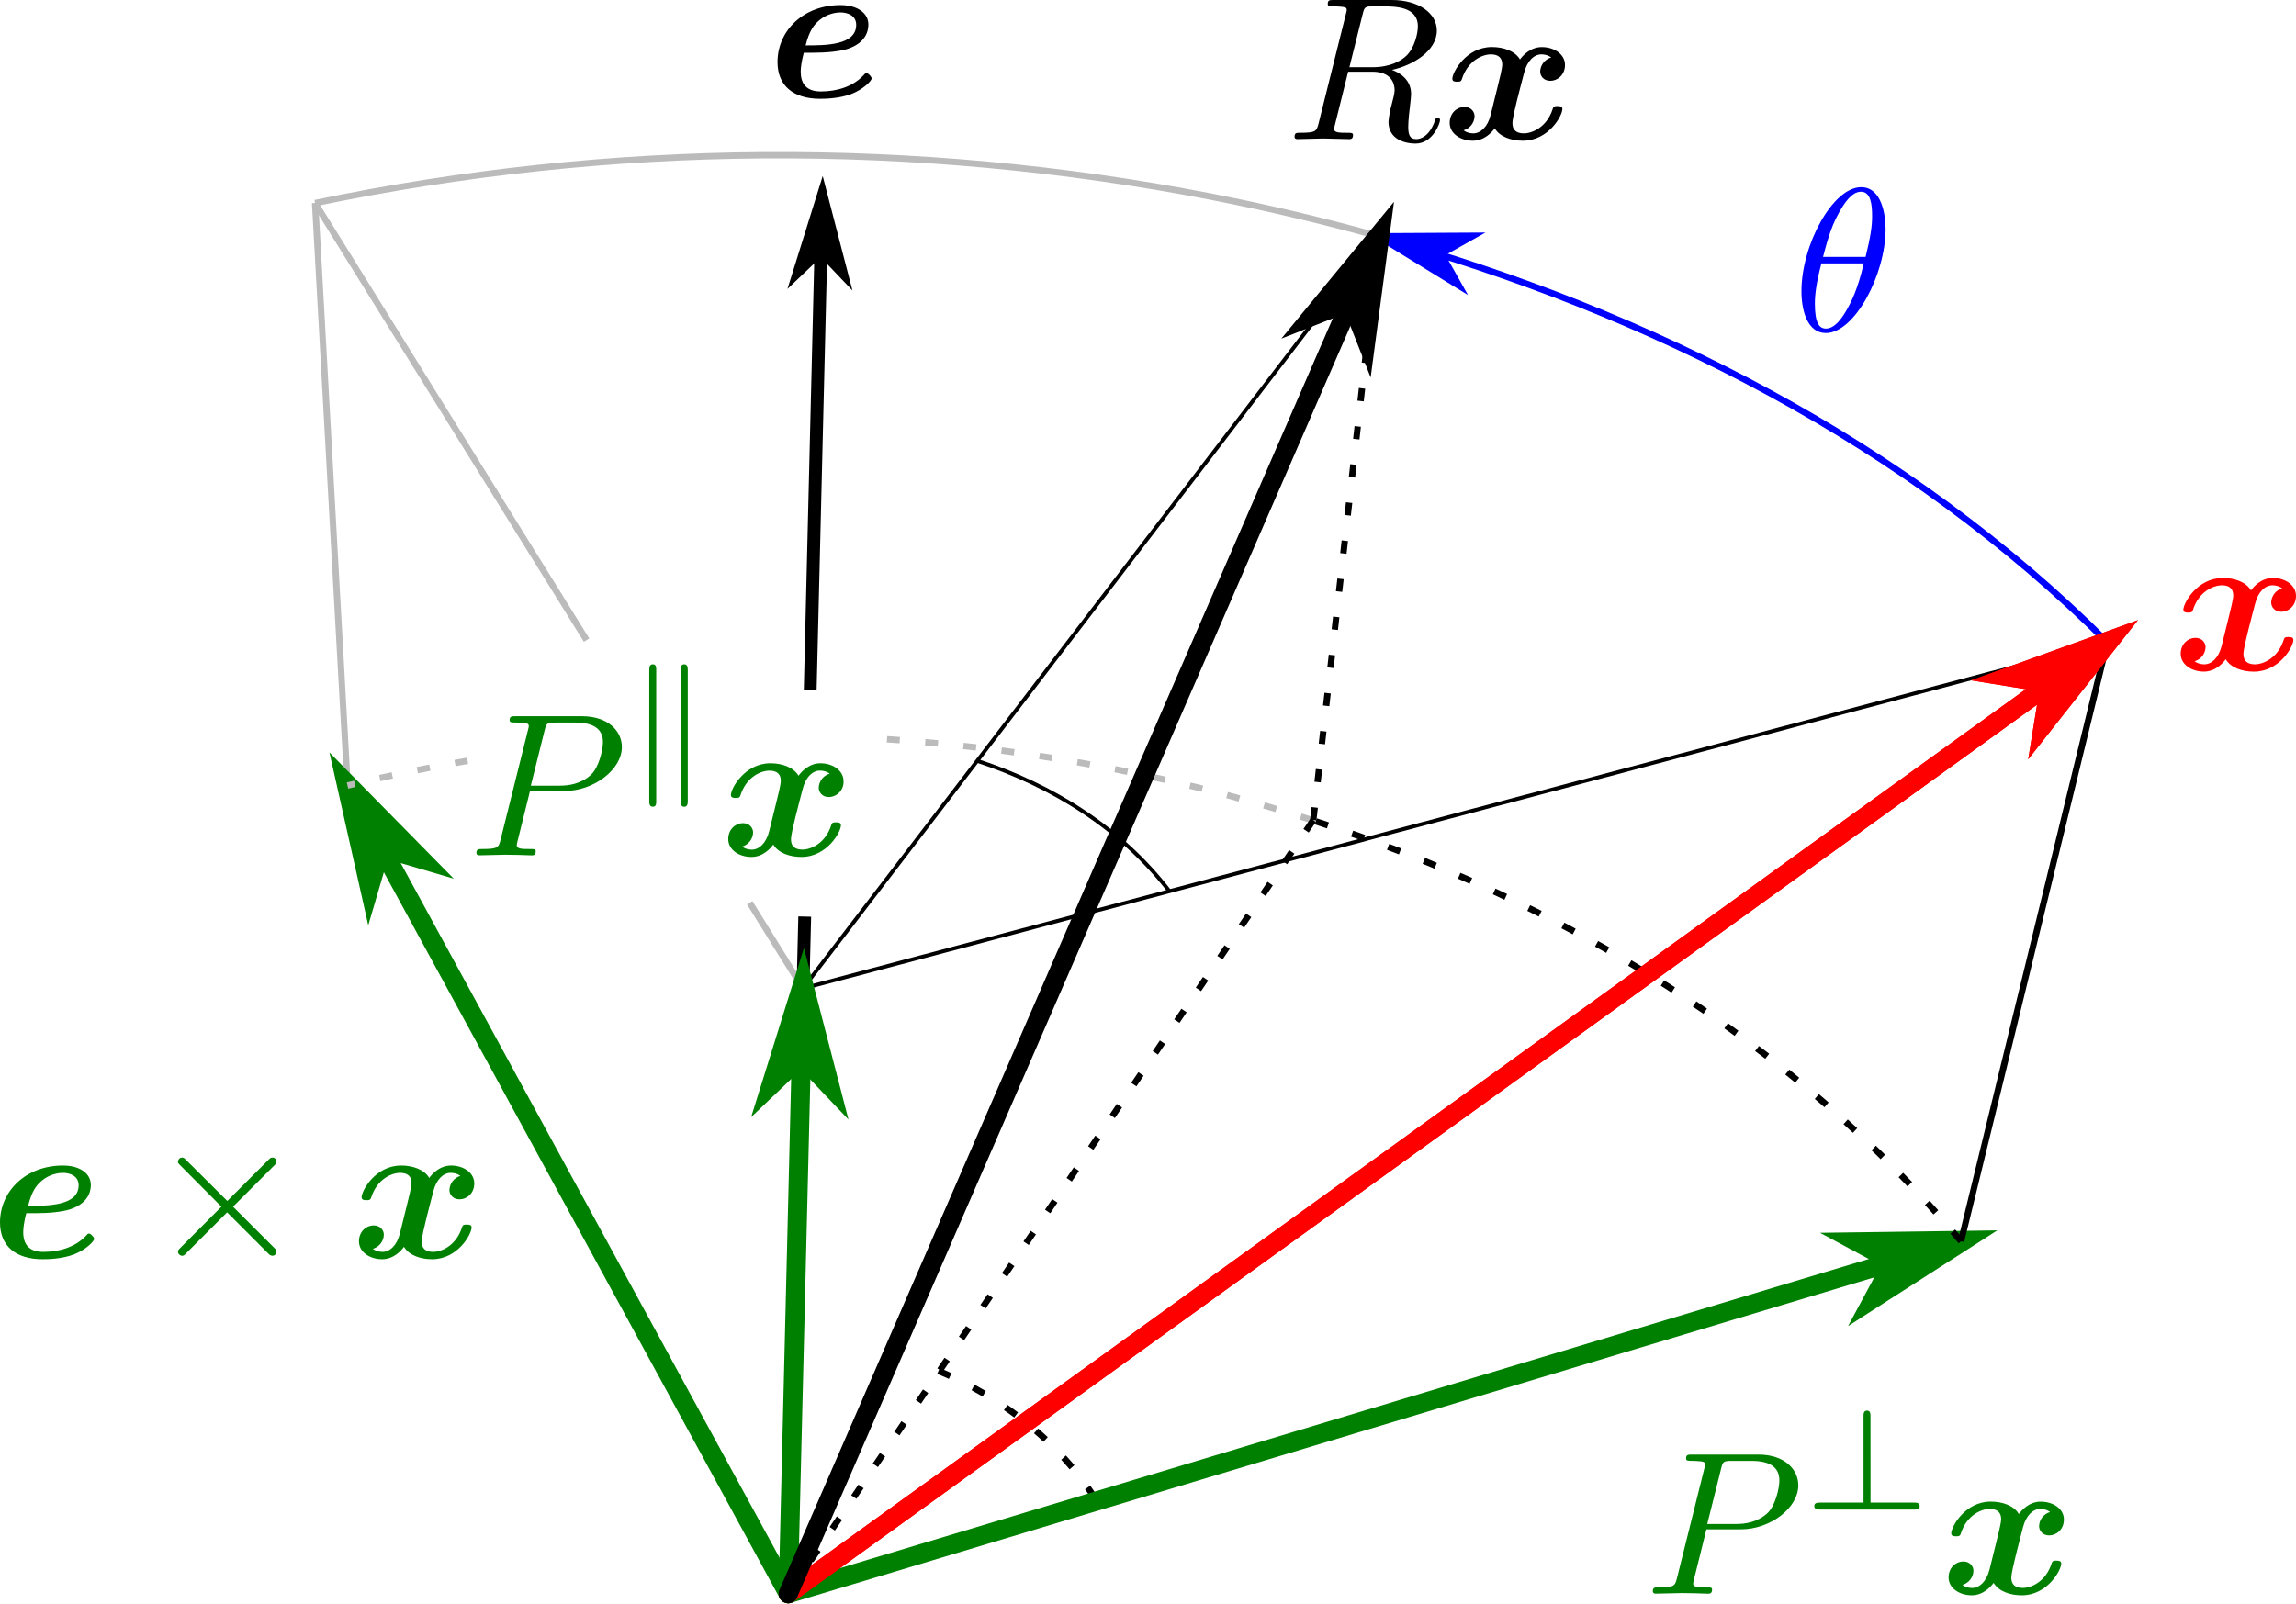
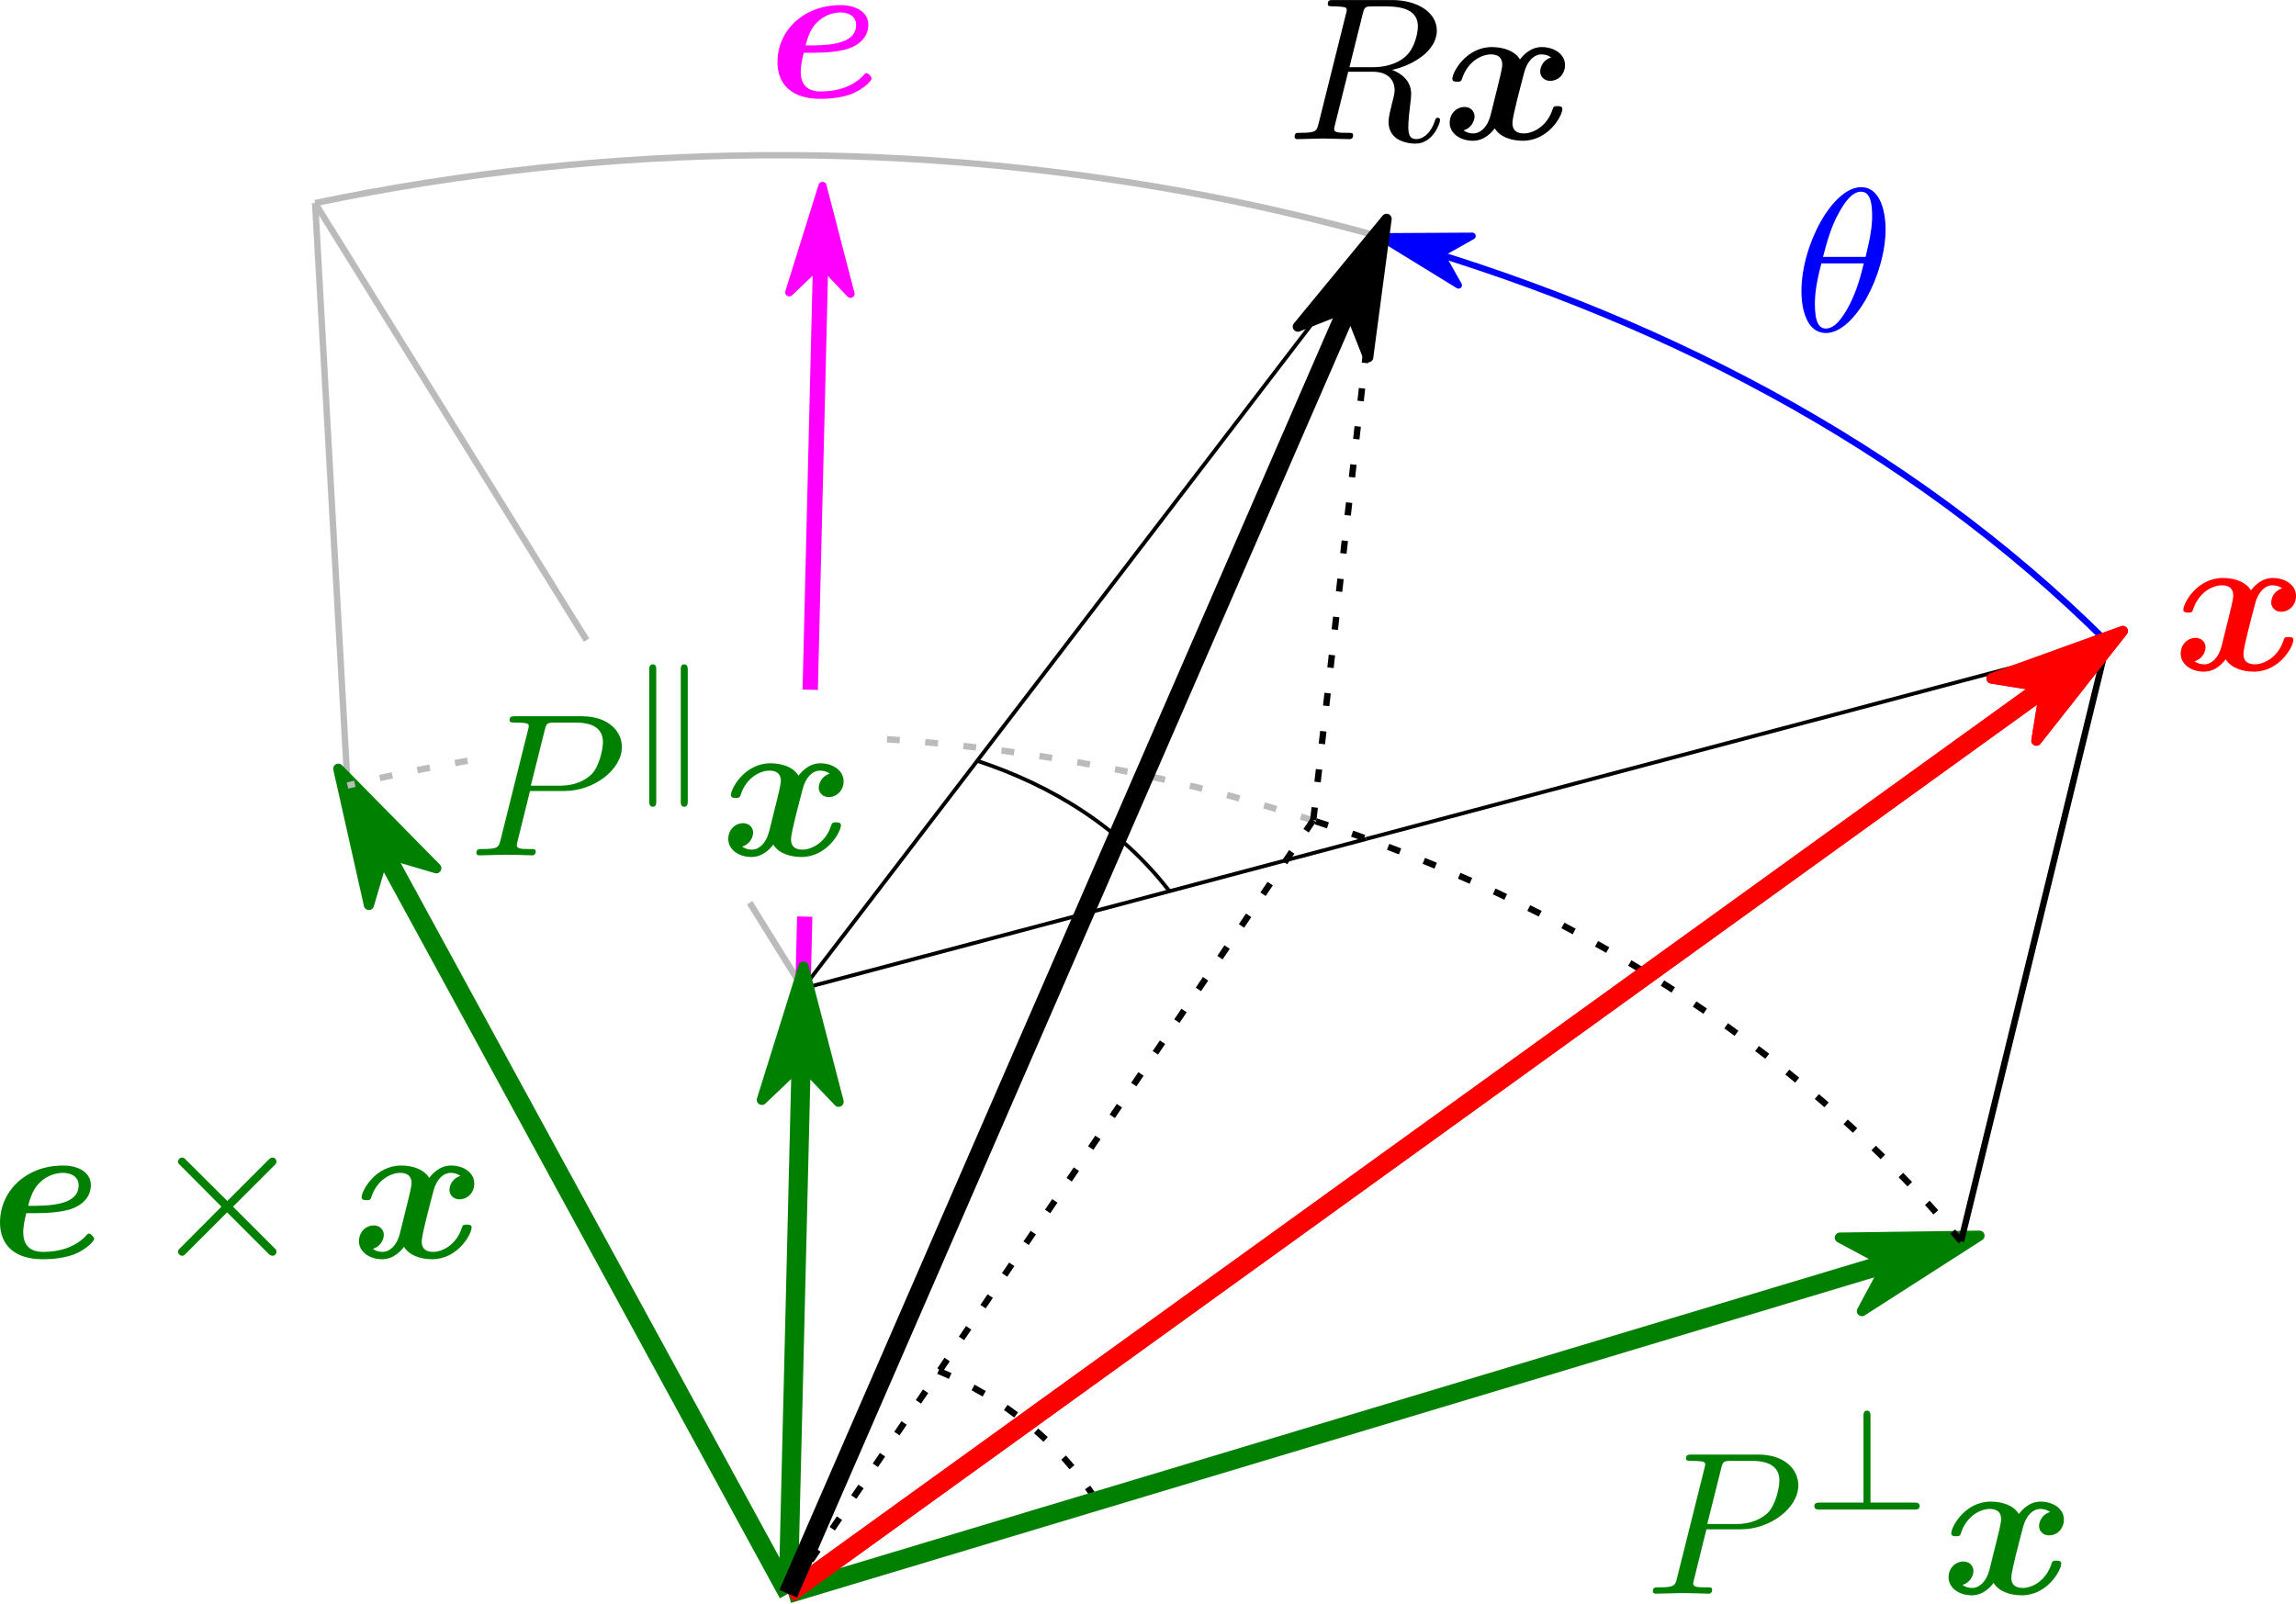
- <svg xmlns="http://www.w3.org/2000/svg" xml:space="preserve" width="179.646" height="125.478" viewBox="0 0 47.531 33.199">
-   <defs>
-     <marker id="a" orient="auto" overflow="visible">
-       <path fill="#00f" fill-rule="evenodd" stroke="#00f" stroke-width=".8pt" d="m-10 0-4 4L0 0l-14-4Z" />
+ <svg xmlns="http://www.w3.org/2000/svg" xml:space="preserve" id="svg5" width="179.646" height="125.478" viewBox="0 0 47.531 33.199">
+   <defs id="defs2">
+     <marker id="marker5071" orient="auto" overflow="visible">
+       <path id="path18839" fill="#00f" fill-rule="evenodd" stroke="#00f" stroke-width="1pt" d="m0 0 5-5-17.5 5L5 5Z" transform="translate(-10)scale(-.8)" />
    </marker>
-     <marker id="b" orient="auto" overflow="visible">
-       <path fill="green" fill-rule="evenodd" stroke="green" stroke-width=".4pt" d="m-4 0-2 2 7-2-7-2Z" />
+     <marker id="marker2839" orient="auto" overflow="visible">
+       <path id="path18842" fill="green" fill-rule="evenodd" stroke="green" stroke-width="1pt" d="m0 0 5-5-17.5 5L5 5Z" transform="translate(-4)scale(-.4)" />
    </marker>
-     <marker id="c" orient="auto" overflow="visible">
-       <path fill="green" fill-rule="evenodd" stroke="green" stroke-width=".4pt" d="m-4 0-2 2 7-2-7-2Z" />
+     <marker id="marker3937" orient="auto" overflow="visible">
+       <path id="path18845" fill="green" fill-rule="evenodd" stroke="green" stroke-width="1pt" d="m0 0 5-5-17.5 5L5 5Z" transform="translate(-4)scale(-.4)" />
    </marker>
-     <marker id="d" orient="auto" overflow="visible">
-       <path fill="red" fill-rule="evenodd" stroke="red" stroke-width=".4pt" d="m-4 0-2 2 7-2-7-2Z" />
+     <marker id="marker11509-3" orient="auto" overflow="visible">
+       <path id="path18848" fill="red" fill-rule="evenodd" stroke="red" stroke-width="1pt" d="m0 0 5-5-17.5 5L5 5Z" transform="translate(-4)scale(-.4)" />
    </marker>
-     <marker id="e" orient="auto" overflow="visible">
-       <path fill="red" fill-rule="evenodd" stroke="red" stroke-width=".4pt" d="m-4 0-2 2 7-2-7-2Z" />
+     <marker id="marker13589" orient="auto" overflow="visible">
+       <path id="path18851" fill="red" fill-rule="evenodd" stroke="red" stroke-width="1pt" d="m0 0 5-5-17.5 5L5 5Z" transform="translate(-4)scale(-.4)" />
    </marker>
-     <marker id="h" orient="auto" overflow="visible">
-       <path fill-rule="evenodd" stroke="#000" stroke-width=".4pt" d="m-4 0-2 2 7-2-7-2Z" />
+     <marker id="marker2234" orient="auto" overflow="visible">
+       <path id="path18854" fill-rule="evenodd" stroke="#000" stroke-width="1pt" d="m0 0 5-5-17.5 5L5 5Z" transform="translate(-4)scale(-.4)" />
    </marker>
-     <marker id="f" orient="auto" overflow="visible">
-       <path fill-rule="evenodd" stroke="#000" stroke-width=".4pt" d="m-4 0-2 2 7-2-7-2Z" />
+     <marker id="marker3276" orient="auto" overflow="visible">
+       <path id="path18860" fill="green" fill-rule="evenodd" stroke="green" stroke-width="1pt" d="m0 0 5-5-17.5 5L5 5Z" transform="translate(-4)scale(-.4)" />
    </marker>
-     <marker id="g" orient="auto" overflow="visible">
-       <path fill="green" fill-rule="evenodd" stroke="green" stroke-width=".4pt" d="m-4 0-2 2 7-2-7-2Z" />
+     <marker id="marker11509-30-8" markerHeight="5.078" markerWidth="8.887" orient="auto" overflow="visible" preserveAspectRatio="xMidYMid" refX="0" refY="0" viewBox="0 0 8.887 5.078">
+       <path id="path17465-2" fill="#f0f" fill-rule="evenodd" stroke="#f0f" stroke-width="1pt" d="m0 0 5-5-17.5 5L5 5Z" transform="translate(-4)scale(-.4)" />
    </marker>
+     <style id="style147418" type="text/css">*{stroke-linejoin:round;stroke-linecap:butt}</style>
  </defs>
-   <path stroke="#000" stroke-dasharray="1, 2" stroke-width=".132" marker-end="url(#marker7268)" d="M-179.295 685.753c-.853-1.31-2.12-2.22-3.554-2.76" color="#000" style="font-variation-settings:normal;opacity:1;isolation:auto;mix-blend-mode:normal;vector-effect:none;fill:none;fill-opacity:1;stroke:#000;stroke-width:.132;stroke-linecap:butt;stroke-linejoin:miter;stroke-miterlimit:4;stroke-dasharray:.265,.529;stroke-dashoffset:0;stroke-opacity:1;-inkscape-stroke:none;marker-end:url(#marker7268);shape-rendering:auto;stop-color:#000;stop-opacity:1" transform="translate(201.96 -654.733)" />
-   <path stroke="#000" stroke-width=".079" d="M-177.741 673.2c-1.018-1.327-2.435-2.202-3.997-2.715" color="#000" style="isolation:auto;mix-blend-mode:normal;fill:none;stroke-linejoin:round;shape-rendering:auto" transform="translate(201.96 -654.733)" />
-   <path stroke="#bbb" stroke-width=".132" d="M-173.406 659.63a45 45 0 0 0-3.488-.826 47 47 0 0 0-18.543.134m0 0 5.62 9.05m3.377 5.438 1.103 1.775" color="#000" style="isolation:auto;mix-blend-mode:normal;fill:none;stroke-linejoin:round;shape-rendering:auto" transform="translate(201.96 -654.733)" />
-   <path stroke="#000" stroke-width=".079" d="m-185.337 675.201 11.66-3.095m-.001-.001 15.342-4.073" color="#000" style="isolation:auto;mix-blend-mode:normal;fill:none;stroke-linejoin:round;shape-rendering:auto" transform="translate(201.96 -654.733)" />
-   <g stroke-width=".5" color="#000" style="fill:none;stroke-linejoin:round;shape-rendering:auto">
-     <path stroke="#00f" marker-end="url(#a)" d="M165.378 50.761c-15.633-15.61-35.781-25.825-56.959-31.75" style="isolation:auto;mix-blend-mode:normal" transform="translate(-.132 -.132)scale(.26458)" />
-     <path stroke="#bbb" d="m27.692 61.975-2.538-45.59" style="isolation:auto;mix-blend-mode:normal" transform="translate(-.132 -.132)scale(.26458)" />
-     <path stroke="#000" d="m63.327 77.855-1.152 47.373" style="isolation:auto;mix-blend-mode:normal" transform="translate(-.132 -.132)scale(.26458)" />
+   <g id="layer1" transform="translate(201.96 -654.733)">
+     <path id="path25001" stroke="#000" stroke-dasharray="1, 2" stroke-width=".132" marker-end="url(#marker7268)" d="M-179.295 685.753c-.853-1.31-2.12-2.22-3.554-2.76" color="#000" color-rendering="auto" image-rendering="auto" style="font-variation-settings:normal;opacity:1;isolation:auto;mix-blend-mode:normal;vector-effect:none;fill:none;fill-opacity:1;stroke:#000;stroke-width:.132;stroke-linecap:butt;stroke-linejoin:miter;stroke-miterlimit:4;stroke-dasharray:.265,.529;stroke-dashoffset:0;stroke-opacity:1;-inkscape-stroke:none;marker-end:url(#marker7268);shape-rendering:auto;stop-color:#000;stop-opacity:1" />
+     <path id="path25003" stroke="#000" stroke-width=".079" d="M-177.741 673.2c-1.018-1.327-2.435-2.202-3.997-2.715" color="#000" color-rendering="auto" image-rendering="auto" style="isolation:auto;mix-blend-mode:normal;fill:none;stroke-linejoin:round;shape-rendering:auto" />
+     <path id="path25005" stroke="#bbb" stroke-width=".132" d="M-173.406 659.63a45 45 0 0 0-3.488-.826 47 47 0 0 0-18.543.134" color="#000" color-rendering="auto" image-rendering="auto" style="isolation:auto;mix-blend-mode:normal;fill:none;stroke-linejoin:round;shape-rendering:auto" />
+     <path id="path25007" stroke="#bbb" stroke-width=".132" d="m-195.437 658.938 5.62 9.05m3.377 5.438 1.103 1.775" color="#000" color-rendering="auto" image-rendering="auto" style="isolation:auto;mix-blend-mode:normal;fill:none;stroke-linejoin:round;shape-rendering:auto" />
+     <path id="path25009" stroke="#000" stroke-width=".079" d="m-185.337 675.201 11.66-3.095" color="#000" color-rendering="auto" image-rendering="auto" style="isolation:auto;mix-blend-mode:normal;fill:none;stroke-linejoin:round;shape-rendering:auto" />
+     <path id="path25011" stroke="#000" stroke-width=".079" d="m-173.678 672.105 15.342-4.073" color="#000" color-rendering="auto" image-rendering="auto" style="isolation:auto;mix-blend-mode:normal;fill:none;stroke-linejoin:round;shape-rendering:auto" />
+     <g id="g25019" stroke-width=".5" style="fill:none;stroke-linejoin:round;shape-rendering:auto" transform="translate(-202.092 654.601)scale(.26458)">
+       <path id="path25013" stroke="#00f" marker-end="url(#marker5071)" d="M165.378 50.761c-15.633-15.61-35.781-25.825-56.959-31.75" color="#000" color-rendering="auto" image-rendering="auto" style="isolation:auto;mix-blend-mode:normal" />
+       <path id="path25015" stroke="#bbb" d="m27.692 61.975-2.538-45.59" color="#000" color-rendering="auto" image-rendering="auto" style="isolation:auto;mix-blend-mode:normal" />
+       <path id="path25017" stroke="#000" d="m63.327 77.855-1.152 47.373" color="#000" color-rendering="auto" image-rendering="auto" style="isolation:auto;mix-blend-mode:normal" />
+     </g>
+     <path id="path25021" stroke="green" stroke-linecap="round" stroke-width=".397" marker-end="url(#marker2839)" d="M-185.642 687.734-194.766 671" color="#000" color-rendering="auto" image-rendering="auto" style="isolation:auto;mix-blend-mode:normal;fill:none;stroke-linejoin:round;shape-rendering:auto" />
+     <path id="path25023" stroke="green" stroke-linecap="round" stroke-width=".397" marker-end="url(#marker3937)" d="m-185.642 687.734 24.28-7.298" color="#000" color-rendering="auto" image-rendering="auto" style="isolation:auto;mix-blend-mode:normal;fill:none;stroke-linejoin:round;shape-rendering:auto" />
+     <path id="path25025" stroke="#000" stroke-width=".132" d="m-161.363 680.436 3.027-12.404" color="#000" color-rendering="auto" image-rendering="auto" style="isolation:auto;mix-blend-mode:normal;fill:none;stroke-linejoin:round;shape-rendering:auto" />
+     <path id="path25027" stroke="#000" stroke-width=".079" d="m-173.408 659.62-11.93 15.58" color="#000" color-rendering="auto" image-rendering="auto" style="isolation:auto;mix-blend-mode:normal;fill:none;stroke-linejoin:round;shape-rendering:auto" />
+     <path id="path25029" stroke="#bbb" stroke-dasharray="1, 2" stroke-width=".132" marker-end="url(#marker7268)" d="M-174.78 671.721a35.5 35.5 0 0 0-4.807-1.193 37 37 0 0 0-4.218-.501m-8.475.46q-1.251.213-2.486.512" color="#000" color-rendering="auto" image-rendering="auto" style="font-variation-settings:normal;opacity:1;isolation:auto;mix-blend-mode:normal;vector-effect:none;fill:none;fill-opacity:1;stroke:#bbb;stroke-width:.132;stroke-linecap:butt;stroke-linejoin:miter;stroke-miterlimit:4;stroke-dasharray:.265,.529;stroke-dashoffset:0;stroke-opacity:1;-inkscape-stroke:none;marker-end:url(#marker7268);shape-rendering:auto;stop-color:#000;stop-opacity:1" />
+     <path id="path25031" marker-end="url(#marker7268)" d="M-161.363 680.436c-3.5-4.158-8.27-7.044-13.417-8.715" color="#000" color-rendering="auto" image-rendering="auto" style="isolation:auto;mix-blend-mode:normal;fill:none;stroke:#000;stroke-width:.132;stroke-linejoin:round;stroke-dasharray:.265,.529;shape-rendering:auto" />
+     <path id="path25033" marker-end="url(#marker7268)" d="m-174.773 671.716 1.365-12.095" color="#000" color-rendering="auto" image-rendering="auto" style="isolation:auto;mix-blend-mode:normal;fill:none;stroke:#000;stroke-width:.132;stroke-linejoin:round;stroke-dasharray:.265,.529;shape-rendering:auto" />
+     <path id="path25035" marker-end="url(#marker7268)" d="m-174.773 671.716-10.87 16.018" color="#000" color-rendering="auto" image-rendering="auto" style="isolation:auto;mix-blend-mode:normal;fill:none;stroke:#000;stroke-width:.132;stroke-linejoin:round;stroke-dasharray:.265,.529;shape-rendering:auto" />
+     <path id="path25039" stroke="red" stroke-width=".397" marker-end="url(#marker11509-3)" d="m-185.642 687.734 27.306-19.702" color="#000" color-rendering="auto" image-rendering="auto" style="isolation:auto;mix-blend-mode:normal;fill:none;stroke-linejoin:round;shape-rendering:auto" />
+     <path id="path25041" stroke="red" stroke-linecap="round" stroke-width=".397" marker-end="url(#marker13589)" d="m-185.642 687.734 27.306-19.702" color="#000" color-rendering="auto" image-rendering="auto" style="isolation:auto;mix-blend-mode:normal;fill:none;stroke-linejoin:round;shape-rendering:auto" />
+     <path id="path25043" stroke="#000" marker-end="url(#marker2228)" d="m-185.642 687.734.341-14.021m.114-4.698.246-10.115" color="#000" color-rendering="auto" image-rendering="auto" style="isolation:auto;mix-blend-mode:normal;fill:none;stroke:#f0f;stroke-width:.317;stroke-linecap:butt;stroke-linejoin:round;stroke-dasharray:none;stroke-opacity:1;marker-end:url(#marker11509-30-8);shape-rendering:auto" />
+     <path id="path25045" stroke="green" stroke-linecap="round" stroke-width=".397" marker-end="url(#marker3276)" d="m-185.642 687.734.306-12.588" color="#000" color-rendering="auto" image-rendering="auto" style="isolation:auto;mix-blend-mode:normal;fill:none;stroke-linejoin:round;shape-rendering:auto" />
+     <path id="path25049" fill="#00f" stroke-width=".353" d="M-162.925 659.474c0-.278-.076-.865-.507-.865-.586 0-1.235 1.19-1.235 2.155 0 .397.122.865.506.865.595 0 1.236-1.21 1.236-2.155m-1.295.578c.072-.27.156-.608.325-.907.113-.207.27-.443.46-.443.206 0 .231.27.231.51 0 .207-.033.422-.135.84zm.843.135c-.046.194-.135.552-.295.856-.148.287-.308.493-.49.493-.138 0-.227-.122-.227-.514 0-.177.025-.422.135-.835z" />
+     <g id="g25057" stroke-width="1.25" transform="translate(-202.092 654.601)scale(.26458)">
+       <path id="path25051" d="M107.119 1.6c.096-.383.143-.542.446-.59.144-.016.654-.016.973-.016 1.131 0 2.9 0 2.9 1.578 0 .542-.254 1.642-.876 2.264-.414.414-1.26.924-2.694.924h-1.785zm2.295 4.368c1.61-.351 3.507-1.467 3.507-3.077 0-1.37-1.434-2.39-3.523-2.39h-4.543c-.318 0-.462 0-.462.318 0 .175.144.175.447.175.031 0 .334 0 .605.032.287.032.43.048.43.255 0 .064-.015.112-.063.303l-2.136 8.56c-.16.622-.191.75-1.45.75-.288 0-.431 0-.431.318 0 .175.191.175.223.175.446 0 1.562-.048 2.009-.048s1.578.048 2.024.048c.127 0 .319 0 .319-.318 0-.176-.144-.176-.447-.176-.59 0-1.036 0-1.036-.287 0-.095.032-.175.048-.27l1.052-4.225h1.897c1.45 0 1.738.893 1.738 1.45 0 .24-.128.734-.224 1.1-.111.447-.255 1.037-.255 1.355 0 1.722 1.913 1.722 2.12 1.722 1.355 0 1.913-1.61 1.913-1.833 0-.191-.175-.191-.191-.191-.144 0-.175.111-.207.223-.399 1.18-1.084 1.45-1.45 1.45-.527 0-.638-.35-.638-.972 0-.494.095-1.307.159-1.817.032-.223.064-.526.064-.75 0-1.227-1.068-1.721-1.499-1.88" />
+       <path id="path25053" d="M121.867 4.995a1.19 1.19 0 0 0-.86 1.1c0 .35.27.733.796.733.558 0 1.148-.462 1.148-1.243 0-.845-.845-1.403-1.817-1.403-.909 0-1.499.685-1.706.972-.398-.67-1.291-.972-2.2-.972-2.008 0-3.092 1.96-3.092 2.487 0 .223.24.223.383.223.19 0 .302 0 .366-.207.462-1.45 1.61-1.93 2.264-1.93.605 0 .892.288.892.798 0 .303-.223 1.18-.366 1.753l-.542 2.184c-.24.972-.813 1.45-1.355 1.45-.08 0-.446 0-.765-.238.574-.16.86-.702.86-1.1 0-.351-.27-.734-.797-.734-.557 0-1.147.463-1.147 1.244 0 .845.845 1.403 1.817 1.403.909 0 1.498-.686 1.706-.973.398.67 1.29.973 2.2.973 2.008 0 3.092-1.961 3.092-2.487 0-.223-.24-.223-.383-.223-.191 0-.303 0-.366.207-.463 1.45-1.61 1.929-2.264 1.929-.606 0-.893-.287-.893-.797 0-.335.208-1.18.351-1.77.112-.414.478-1.913.558-2.168.24-.956.797-1.45 1.355-1.45.08 0 .446 0 .765.239" />
+       <path id="path25055" fill="red" d="M179.063 46.546a1.19 1.19 0 0 0-.86 1.1c0 .35.27.733.796.733.558 0 1.148-.462 1.148-1.243 0-.845-.845-1.403-1.817-1.403-.909 0-1.499.685-1.706.972-.398-.67-1.291-.972-2.2-.972-2.008 0-3.092 1.96-3.092 2.487 0 .223.24.223.383.223.19 0 .302 0 .366-.207.462-1.45 1.61-1.93 2.264-1.93.605 0 .892.288.892.798 0 .303-.223 1.18-.366 1.753l-.542 2.184c-.24.972-.813 1.45-1.355 1.45-.08 0-.446 0-.765-.238.574-.16.86-.702.86-1.1 0-.351-.27-.734-.797-.734-.557 0-1.147.463-1.147 1.244 0 .845.845 1.403 1.817 1.403.909 0 1.498-.686 1.706-.973.398.67 1.29.973 2.2.973 2.008 0 3.092-1.961 3.092-2.487 0-.223-.24-.223-.383-.223-.191 0-.303 0-.366.207-.463 1.45-1.61 1.929-2.264 1.929-.606 0-.893-.287-.893-.797 0-.335.208-1.18.351-1.77.112-.414.478-1.913.558-2.168.24-.956.797-1.45 1.355-1.45.08 0 .446 0 .765.239" />
+     </g>
+     <g id="g25065" fill="green" stroke-width=".563" transform="translate(-202.092 654.601)scale(.26458)">
+       <path id="path25059" d="M3.258 95.449c1.068 0 2.104-.096 2.773-.319 1.355-.462 1.578-1.37 1.578-1.88 0-.925-.876-1.531-2.183-1.531C2.54 91.719.5 93.712.5 96.182c0 1.833 1.227 2.87 3.332 2.87.414 0 1.514-.017 2.47-.383.925-.367 1.562-1.02 1.562-1.212 0-.127-.255-.414-.398-.414-.096 0-.128.048-.24.175-.86.909-2.103 1.26-3.347 1.26-1.147 0-1.562-.638-1.562-1.547 0-.302.064-.828.24-1.482zm-.558-.574c.287-1.163.67-1.594.94-1.849.558-.558 1.291-.733 1.786-.733.573 0 1.227.255 1.227.972 0 1.61-2.407 1.61-3.953 1.61" />
+       <path id="path25061" d="m18.286 94.492-3.188-3.172c-.19-.191-.223-.223-.35-.223a.33.33 0 0 0-.32.319c0 .111.033.143.208.318l3.188 3.204-3.188 3.204c-.175.176-.207.208-.207.32 0 .174.16.318.319.318.127 0 .16-.032.35-.223l3.172-3.172 3.3 3.3c.032.015.144.095.24.095a.31.31 0 0 0 .318-.319c0-.032 0-.096-.048-.175-.016-.032-2.55-2.535-3.347-3.348l2.917-2.917c.08-.095.319-.303.398-.398.016-.032.08-.096.08-.207a.31.31 0 0 0-.319-.32c-.127 0-.191.064-.366.24z" />
+       <path id="path25063" d="M36.524 92.532a1.19 1.19 0 0 0-.86 1.1c0 .35.27.733.796.733.558 0 1.148-.462 1.148-1.243 0-.845-.845-1.403-1.817-1.403-.909 0-1.498.685-1.706.972-.398-.67-1.29-.972-2.2-.972-2.008 0-3.092 1.96-3.092 2.487 0 .223.24.223.383.223.191 0 .303 0 .366-.207.463-1.45 1.61-1.93 2.264-1.93.606 0 .893.288.893.798 0 .303-.224 1.18-.367 1.753l-.542 2.184c-.24.972-.813 1.45-1.355 1.45-.08 0-.446 0-.765-.238.574-.16.86-.702.86-1.1 0-.351-.27-.734-.796-.734-.558 0-1.148.463-1.148 1.244 0 .845.845 1.403 1.817 1.403.909 0 1.499-.686 1.706-.973.398.67 1.29.973 2.2.973 2.008 0 3.092-1.961 3.092-2.487 0-.223-.24-.223-.383-.223-.19 0-.303 0-.366.207-.463 1.45-1.61 1.929-2.264 1.929-.606 0-.892-.287-.892-.797 0-.335.207-1.18.35-1.77.112-.414.478-1.913.558-2.168.24-.956.797-1.45 1.355-1.45.08 0 .446 0 .765.239" />
+     </g>
+     <path id="path25067" stroke-width=".353" d="M-185.135 655.826c.283 0 .557-.026.734-.085.358-.122.417-.362.417-.497 0-.245-.231-.405-.577-.405-.764 0-1.304.527-1.304 1.18 0 .486.325.76.882.76.11 0 .4-.004.654-.101.244-.097.413-.27.413-.321 0-.034-.068-.11-.105-.11-.026 0-.034.013-.064.047-.228.24-.556.333-.885.333-.304 0-.414-.169-.414-.41 0-.08.017-.218.064-.391zm-.148-.152c.076-.308.178-.422.25-.49a.7.7 0 0 1 .472-.194c.152 0 .324.068.324.258 0 .426-.636.426-1.046.426" style="fill:#f0f;fill-opacity:1;stroke-width:.331;stroke-linecap:butt;stroke-linejoin:round" />
+     <g id="g25081" fill="green" stroke-width=".563" transform="translate(-202.092 654.601)scale(.26458)">
+       <path id="path25069" d="M41.968 62.405h2.71c2.264 0 4.48-1.658 4.48-3.443 0-1.228-1.053-2.407-3.14-2.407h-5.165c-.303 0-.479 0-.479.303 0 .191.144.191.463.191.207 0 .494.016.685.032.255.032.35.08.35.255 0 .064-.015.112-.063.303l-2.136 8.56c-.16.621-.191.749-1.45.749-.272 0-.447 0-.447.303 0 .191.191.191.24.191.445 0 1.577-.048 2.024-.048.334 0 .685.016 1.02.016.35 0 .701.032 1.036.032.111 0 .319 0 .319-.319 0-.175-.144-.175-.447-.175-.59 0-1.036 0-1.036-.287 0-.096.032-.175.048-.27zm1.148-4.75c.144-.558.175-.606.86-.606h1.531c1.323 0 2.168.43 2.168 1.53 0 .622-.319 1.993-.94 2.567-.798.717-1.754.845-2.455.845h-2.248z" />
+       <path id="path25071" d="M51.846 52.916c0-.167 0-.424-.267-.424-.28 0-.28.279-.28.48v10.187c0 .201 0 .48.28.48.267 0 .267-.257.267-.424zm2.466.056c0-.201 0-.48-.279-.48-.267 0-.267.257-.267.424v10.3c0 .166 0 .423.267.423.28 0 .28-.279.28-.48z" />
+       <path id="path25073" d="M65.42 61.05a1.19 1.19 0 0 0-.861 1.1c0 .35.271.733.797.733.558 0 1.148-.462 1.148-1.243 0-.845-.845-1.403-1.817-1.403-.909 0-1.499.685-1.706.972-.399-.67-1.291-.972-2.2-.972-2.008 0-3.092 1.96-3.092 2.487 0 .223.239.223.382.223.192 0 .303 0 .367-.207.462-1.45 1.61-1.93 2.263-1.93.606 0 .893.288.893.798 0 .303-.223 1.18-.366 1.753l-.542 2.184c-.24.972-.813 1.45-1.355 1.45-.08 0-.447 0-.765-.238.573-.16.86-.702.86-1.1 0-.351-.27-.734-.797-.734-.558 0-1.147.463-1.147 1.244 0 .845.844 1.403 1.817 1.403.908 0 1.498-.686 1.705-.973.399.67 1.292.973 2.2.973 2.009 0 3.093-1.961 3.093-2.487 0-.223-.24-.223-.383-.223-.191 0-.303 0-.367.207-.462 1.45-1.61 1.929-2.263 1.929-.606 0-.893-.287-.893-.797 0-.335.207-1.18.35-1.77.112-.414.479-1.913.559-2.168.239-.956.797-1.45 1.355-1.45.08 0 .446 0 .765.239" />
+       <path id="path25075" d="M134.017 120.19h2.71c2.263 0 4.479-1.658 4.479-3.443 0-1.228-1.052-2.407-3.14-2.407H132.9c-.303 0-.478 0-.478.303 0 .191.143.191.462.191.207 0 .494.016.686.032.255.032.35.08.35.255 0 .064-.016.112-.063.303l-2.136 8.56c-.16.621-.192.749-1.451.749-.271 0-.446 0-.446.303 0 .191.191.191.239.191.446 0 1.578-.048 2.024-.048.335 0 .686.016 1.02.016.351 0 .702.032 1.036.032.112 0 .32 0 .32-.319 0-.175-.144-.175-.447-.175-.59 0-1.036 0-1.036-.287 0-.096.032-.175.048-.27zm1.148-4.75c.143-.558.175-.606.86-.606h1.53c1.324 0 2.169.43 2.169 1.53 0 .622-.32 1.993-.94 2.567-.798.717-1.754.845-2.456.845h-2.247z" />
+       <path id="path25077" d="M146.852 111.337c0-.167 0-.435-.268-.435-.279 0-.279.256-.279.435v6.762h-3.403c-.167 0-.446 0-.446.268 0 .279.256.279.446.279h7.353c.179 0 .447 0 .447-.268 0-.28-.257-.28-.447-.28h-3.403Z" />
+       <path id="path25079" d="M160.901 118.835a1.19 1.19 0 0 0-.86 1.1c0 .35.27.733.796.733.558 0 1.148-.462 1.148-1.243 0-.845-.845-1.403-1.817-1.403-.909 0-1.499.685-1.706.972-.398-.67-1.291-.972-2.2-.972-2.008 0-3.092 1.96-3.092 2.487 0 .223.24.223.383.223.19 0 .302 0 .366-.207.462-1.45 1.61-1.93 2.264-1.93.605 0 .892.288.892.798 0 .303-.223 1.18-.366 1.753l-.542 2.184c-.24.972-.813 1.45-1.355 1.45-.08 0-.446 0-.765-.238.574-.16.86-.702.86-1.1 0-.351-.27-.734-.797-.734-.557 0-1.147.463-1.147 1.244 0 .845.845 1.403 1.817 1.403.909 0 1.498-.686 1.706-.973.398.67 1.29.973 2.2.973 2.008 0 3.092-1.961 3.092-2.487 0-.223-.24-.223-.383-.223-.191 0-.303 0-.366.207-.463 1.45-1.61 1.929-2.264 1.929-.606 0-.893-.287-.893-.797 0-.335.208-1.18.351-1.77.112-.414.478-1.913.558-2.168.24-.956.797-1.45 1.355-1.45.08 0 .446 0 .765.239" />
+     </g>
+     <path id="path25083" fill="none" stroke="#000" stroke-linecap="round" stroke-linejoin="round" stroke-width=".397" marker-end="url(#marker2234)" d="m-185.642 687.734 12.228-28.105" color="#000" color-rendering="auto" image-rendering="auto" shape-rendering="auto" style="isolation:auto;mix-blend-mode:normal" />
  </g>
-   <path stroke="green" stroke-linecap="round" stroke-width=".397" marker-end="url(#b)" d="M-185.642 687.734-194.766 671" color="#000" style="isolation:auto;mix-blend-mode:normal;fill:none;stroke-linejoin:round;shape-rendering:auto" transform="translate(201.96 -654.733)" />
-   <path stroke="green" stroke-linecap="round" stroke-width=".397" marker-end="url(#c)" d="m-185.642 687.734 24.28-7.298" color="#000" style="isolation:auto;mix-blend-mode:normal;fill:none;stroke-linejoin:round;shape-rendering:auto" transform="translate(201.96 -654.733)" />
-   <path stroke="#000" stroke-width=".132" d="m-161.363 680.436 3.027-12.404" color="#000" style="isolation:auto;mix-blend-mode:normal;fill:none;stroke-linejoin:round;shape-rendering:auto" transform="translate(201.96 -654.733)" />
-   <path stroke="#000" stroke-width=".079" d="m-173.408 659.62-11.93 15.58" color="#000" style="isolation:auto;mix-blend-mode:normal;fill:none;stroke-linejoin:round;shape-rendering:auto" transform="translate(201.96 -654.733)" />
-   <path stroke="#bbb" stroke-dasharray="1, 2" stroke-width=".132" marker-end="url(#marker7268)" d="M-174.78 671.721a35.5 35.5 0 0 0-4.807-1.193 37 37 0 0 0-4.218-.501m-8.475.46q-1.251.213-2.486.512" color="#000" style="font-variation-settings:normal;opacity:1;isolation:auto;mix-blend-mode:normal;vector-effect:none;fill:none;fill-opacity:1;stroke:#bbb;stroke-width:.132;stroke-linecap:butt;stroke-linejoin:miter;stroke-miterlimit:4;stroke-dasharray:.265,.529;stroke-dashoffset:0;stroke-opacity:1;-inkscape-stroke:none;marker-end:url(#marker7268);shape-rendering:auto;stop-color:#000;stop-opacity:1" transform="translate(201.96 -654.733)" />
-   <path marker-end="url(#marker7268)" d="M-161.363 680.436c-3.5-4.158-8.27-7.044-13.417-8.715" color="#000" style="isolation:auto;mix-blend-mode:normal;fill:none;stroke:#000;stroke-width:.132;stroke-linejoin:round;stroke-dasharray:.265,.529;shape-rendering:auto" transform="translate(201.96 -654.733)" />
-   <path marker-end="url(#marker7268)" d="m-174.773 671.716 1.365-12.095" color="#000" style="isolation:auto;mix-blend-mode:normal;fill:none;stroke:#000;stroke-width:.132;stroke-linejoin:round;stroke-dasharray:.265,.529;shape-rendering:auto" transform="translate(201.96 -654.733)" />
-   <path marker-end="url(#marker7268)" d="m-174.773 671.716-10.87 16.018" color="#000" style="isolation:auto;mix-blend-mode:normal;fill:none;stroke:#000;stroke-width:.132;stroke-linejoin:round;stroke-dasharray:.265,.529;shape-rendering:auto" transform="translate(201.96 -654.733)" />
-   <path stroke="red" stroke-width=".397" marker-end="url(#d)" d="m-185.642 687.734 27.306-19.702" color="#000" style="isolation:auto;mix-blend-mode:normal;fill:none;stroke-linejoin:round;shape-rendering:auto" transform="translate(201.96 -654.733)" />
-   <path stroke="red" stroke-linecap="round" stroke-width=".397" marker-end="url(#e)" d="m-185.642 687.734 27.306-19.702" color="#000" style="isolation:auto;mix-blend-mode:normal;fill:none;stroke-linejoin:round;shape-rendering:auto" transform="translate(201.96 -654.733)" />
-   <path stroke="#000" marker-end="url(#f)" d="m-185.642 687.734.341-14.021m.114-4.698.246-10.115" color="#000" style="isolation:auto;mix-blend-mode:normal;fill:none;stroke-width:.265;stroke-linejoin:round;shape-rendering:auto" transform="translate(201.96 -654.733)" />
-   <path stroke="green" stroke-linecap="round" stroke-width=".397" marker-end="url(#g)" d="m-185.642 687.734.306-12.588" color="#000" style="isolation:auto;mix-blend-mode:normal;fill:none;stroke-linejoin:round;shape-rendering:auto" transform="translate(201.96 -654.733)" />
-   <path fill="#00f" d="M39.035 4.74c0-.278-.076-.864-.506-.864-.587 0-1.236 1.19-1.236 2.155 0 .397.122.865.506.865.595 0 1.236-1.21 1.236-2.155m-1.295.578c.072-.27.156-.607.325-.906.114-.207.27-.443.46-.443.206 0 .231.27.231.51 0 .207-.033.422-.135.84zm.843.135c-.046.194-.135.553-.295.856-.147.287-.308.494-.489.494-.14 0-.228-.122-.228-.515 0-.177.026-.421.135-.835z" />
-   <g stroke-width="1.25">
-     <path d="M28.21.291c.025-.101.038-.143.118-.156.038-.004.173-.004.257-.004.3 0 .767 0 .767.417 0 .144-.067.435-.231.6-.11.109-.334.244-.713.244h-.473zm.607 1.156c.426-.093.928-.388.928-.814 0-.363-.38-.633-.932-.633H27.61c-.085 0-.123 0-.123.084 0 .047.038.047.118.047.009 0 .089 0 .16.008.077.009.115.013.115.068 0 .017-.005.03-.017.08l-.565 2.265c-.043.164-.051.198-.384.198-.076 0-.114 0-.114.084 0 .047.05.047.059.047.118 0 .413-.013.531-.013s.418.013.536.013c.034 0 .084 0 .084-.085 0-.046-.038-.046-.118-.046-.156 0-.274 0-.274-.076 0-.025.009-.046.013-.072l.278-1.117h.502c.384 0 .46.236.46.383 0 .064-.034.194-.06.291a2 2 0 0 0-.067.359c0 .455.506.455.561.455.359 0 .506-.426.506-.485 0-.05-.046-.05-.05-.05-.038 0-.047.03-.055.059-.106.312-.287.384-.384.384-.14 0-.169-.093-.169-.258 0-.13.026-.346.042-.48a2 2 0 0 0 .017-.199c0-.324-.282-.455-.396-.497m3.296-.257a.315.315 0 0 0-.228.29c0 .093.072.194.21.194.148 0 .304-.122.304-.329 0-.223-.223-.37-.48-.37-.24 0-.397.18-.452.256-.105-.177-.341-.257-.582-.257-.531 0-.818.519-.818.658 0 .06.063.06.101.06.051 0 .08 0 .097-.056.123-.383.426-.51.6-.51.16 0 .235.076.235.21 0 .081-.059.313-.097.465l-.143.578c-.063.257-.215.383-.358.383-.022 0-.119 0-.203-.063a.315.315 0 0 0 .228-.29c0-.094-.072-.195-.211-.195-.148 0-.304.122-.304.33 0 .223.224.37.481.37.24 0 .397-.181.451-.257.106.177.342.257.582.257.532 0 .819-.518.819-.658 0-.059-.064-.059-.102-.059-.05 0-.08 0-.097.055-.122.384-.426.51-.599.51-.16 0-.236-.075-.236-.21 0-.089.055-.313.093-.469.03-.11.127-.506.148-.573.063-.253.21-.384.358-.384.021 0 .118 0 .203.063" />
-     <path fill="red" d="M47.245 12.183a.315.315 0 0 0-.228.291c0 .093.072.194.21.194.148 0 .304-.122.304-.329 0-.224-.223-.371-.48-.371-.24 0-.397.181-.452.257-.105-.177-.341-.257-.582-.257-.531 0-.818.519-.818.658 0 .059.063.059.101.059.051 0 .08 0 .097-.055.123-.384.426-.51.6-.51.16 0 .235.076.235.21 0 .08-.059.313-.097.465l-.143.577c-.063.258-.215.384-.358.384-.021 0-.118 0-.203-.063a.315.315 0 0 0 .228-.291c0-.093-.072-.194-.211-.194-.148 0-.304.122-.304.329 0 .223.224.37.481.37.24 0 .397-.18.451-.256.106.177.342.257.582.257.532 0 .819-.519.819-.658 0-.059-.064-.059-.102-.059-.05 0-.08 0-.097.055-.122.384-.426.51-.598.51-.16 0-.237-.076-.237-.21 0-.09.055-.313.093-.469.03-.11.127-.506.148-.574.063-.253.21-.383.358-.383.021 0 .118 0 .203.063" />
-   </g>
-   <path fill="green" d="M.73 25.122c.282 0 .556-.025.733-.084.359-.123.418-.363.418-.498 0-.245-.232-.405-.578-.405-.763 0-1.303.527-1.303 1.18 0 .486.325.76.881.76.11 0 .401-.004.654-.101.245-.097.414-.27.414-.32 0-.034-.068-.11-.106-.11-.025 0-.034.012-.063.046-.228.24-.557.333-.886.333-.304 0-.413-.169-.413-.409 0-.08.017-.22.063-.392zm-.148-.152c.076-.308.177-.422.249-.49a.7.7 0 0 1 .472-.193c.152 0 .325.067.325.257 0 .426-.637.426-1.046.426m4.124-.101-.844-.84c-.05-.05-.059-.059-.092-.059a.087.087 0 0 0-.085.085c0 .03.009.038.055.084l.844.848-.844.847c-.046.047-.055.055-.055.085 0 .046.043.084.085.084.033 0 .042-.008.092-.059l.84-.84.873.874c.008.004.038.025.063.025.05 0 .084-.038.084-.084 0-.009 0-.025-.012-.047-.004-.008-.675-.67-.886-.885l.772-.772c.021-.025.084-.08.105-.106.005-.008.021-.025.021-.054a.08.08 0 0 0-.084-.085c-.034 0-.05.017-.097.064zm4.825-.519a.315.315 0 0 0-.227.291c0 .093.071.194.21.194.148 0 .304-.122.304-.329 0-.223-.223-.371-.48-.371-.241 0-.397.181-.452.257-.105-.177-.342-.257-.582-.257-.531 0-.818.519-.818.658 0 .059.063.059.101.059.05 0 .08 0 .097-.055.122-.384.426-.51.599-.51.16 0 .236.076.236.21 0 .08-.059.313-.097.465l-.143.577c-.063.258-.215.384-.359.384-.02 0-.118 0-.202-.063a.315.315 0 0 0 .228-.291c0-.093-.072-.194-.211-.194-.148 0-.304.122-.304.329 0 .223.224.371.48.371.241 0 .397-.181.452-.257.106.177.342.257.582.257.532 0 .818-.519.818-.658 0-.059-.063-.059-.1-.059-.051 0-.081 0-.098.055-.122.384-.426.51-.599.51-.16 0-.236-.076-.236-.21 0-.09.055-.313.093-.469.03-.11.126-.506.147-.573.064-.253.211-.384.359-.384.021 0 .118 0 .202.063" />
-   <path d="M16.825 1.092c.283 0 .557-.025.734-.084.359-.122.418-.363.418-.498 0-.244-.232-.405-.578-.405-.764 0-1.303.528-1.303 1.181 0 .485.324.76.881.76.11 0 .4-.005.654-.102.244-.097.413-.27.413-.32 0-.034-.067-.11-.105-.11-.026 0-.034.013-.064.046-.227.24-.556.334-.885.334-.304 0-.414-.17-.414-.41 0-.08.017-.219.064-.392zM16.678.94c.075-.308.177-.421.248-.489A.7.7 0 0 1 17.4.257c.152 0 .325.068.325.257 0 .426-.637.426-1.046.426" />
-   <path fill="green" d="M10.972 16.379h.717c.599 0 1.185-.439 1.185-.911 0-.325-.278-.637-.83-.637h-1.367c-.08 0-.127 0-.127.08 0 .05.038.05.122.05.055 0 .131.005.182.01.067.008.093.02.093.067 0 .017-.005.03-.017.08l-.566 2.265c-.042.164-.05.198-.383.198-.072 0-.118 0-.118.08 0 .05.05.05.063.05.118 0 .417-.012.535-.012l.27.004c.093 0 .186.009.275.009.03 0 .084 0 .084-.085 0-.046-.038-.046-.118-.046-.156 0-.274 0-.274-.076 0-.025.008-.046.012-.072zm.303-1.257c.038-.147.047-.16.228-.16h.405c.35 0 .574.114.574.405 0 .164-.085.527-.25.679-.21.19-.463.223-.649.223h-.594zm2.31-1.254c0-.044 0-.112-.07-.112-.074 0-.074.074-.074.127v2.696c0 .053 0 .126.074.126.07 0 .07-.067.07-.112zm.653.015c0-.053 0-.127-.074-.127-.07 0-.07.068-.07.112v2.725c0 .045 0 .113.07.113.074 0 .074-.074.074-.127zm2.939 2.137a.315.315 0 0 0-.228.291c0 .093.072.194.21.194a.313.313 0 0 0 .304-.328c0-.224-.223-.372-.48-.372-.24 0-.397.182-.452.258-.105-.177-.341-.258-.582-.258-.531 0-.818.52-.818.658 0 .06.063.06.101.06.051 0 .08 0 .097-.055.123-.384.426-.51.6-.51.16 0 .235.075.235.21 0 .08-.059.312-.097.464l-.143.578c-.063.257-.215.384-.358.384-.022 0-.119 0-.203-.064a.315.315 0 0 0 .228-.29c0-.093-.072-.195-.211-.195-.148 0-.304.123-.304.33 0 .223.224.37.481.37.24 0 .397-.18.451-.257.106.177.342.257.582.257.532 0 .819-.518.819-.657 0-.06-.064-.06-.102-.06-.05 0-.08 0-.097.055-.122.384-.426.51-.598.51-.16 0-.237-.075-.237-.21 0-.089.055-.312.093-.468.03-.11.127-.507.148-.574.063-.253.21-.384.358-.384.021 0 .118 0 .203.063m18.149 15.648h.717c.6 0 1.185-.439 1.185-.911 0-.325-.278-.637-.83-.637H35.03c-.08 0-.126 0-.126.08 0 .05.038.05.122.05.055 0 .13.005.181.01.068.008.093.02.093.067 0 .017-.004.03-.017.08l-.565 2.265c-.042.164-.05.198-.384.198-.072 0-.118 0-.118.08 0 .05.05.05.063.05.118 0 .418-.012.536-.012.089 0 .181.004.27.004.093 0 .185.009.274.009.03 0 .084 0 .084-.085 0-.046-.038-.046-.118-.046-.156 0-.274 0-.274-.076 0-.025.009-.046.013-.072zm.304-1.257c.038-.148.046-.16.228-.16h.405c.35 0 .573.114.573.405 0 .164-.084.527-.249.679-.21.19-.464.223-.65.223h-.594zm3.092-1.085c0-.045 0-.116-.07-.116-.074 0-.074.068-.074.116v1.789h-.9c-.045 0-.119 0-.119.07 0 .074.068.074.118.074h1.946c.047 0 .118 0 .118-.07 0-.074-.068-.074-.118-.074h-.9Zm3.718 1.984a.315.315 0 0 0-.228.29c0 .093.071.194.21.194.148 0 .304-.122.304-.329 0-.223-.223-.37-.48-.37-.241 0-.397.18-.452.257-.105-.178-.342-.258-.582-.258-.531 0-.818.52-.818.658 0 .06.063.06.101.06.05 0 .08 0 .097-.056.122-.383.426-.51.599-.51.16 0 .236.076.236.211 0 .08-.059.312-.097.464l-.143.578c-.064.257-.215.384-.359.384-.02 0-.118 0-.202-.064a.315.315 0 0 0 .228-.29c0-.094-.072-.195-.211-.195-.148 0-.304.123-.304.33 0 .223.224.37.48.37.241 0 .397-.181.452-.257.106.177.342.257.582.257.532 0 .818-.518.818-.658 0-.059-.063-.059-.1-.059-.052 0-.081 0-.098.055-.122.384-.426.51-.599.51-.16 0-.236-.075-.236-.21 0-.089.055-.312.093-.468.03-.11.126-.507.147-.574.064-.253.211-.384.359-.384.021 0 .118 0 .202.063" />
-   <path fill="none" stroke="#000" stroke-linecap="round" stroke-linejoin="round" stroke-width=".397" marker-end="url(#h)" d="m-185.642 687.734 12.228-28.105" color="#000" style="isolation:auto;mix-blend-mode:normal" transform="translate(201.96 -654.733)" />
</svg>
